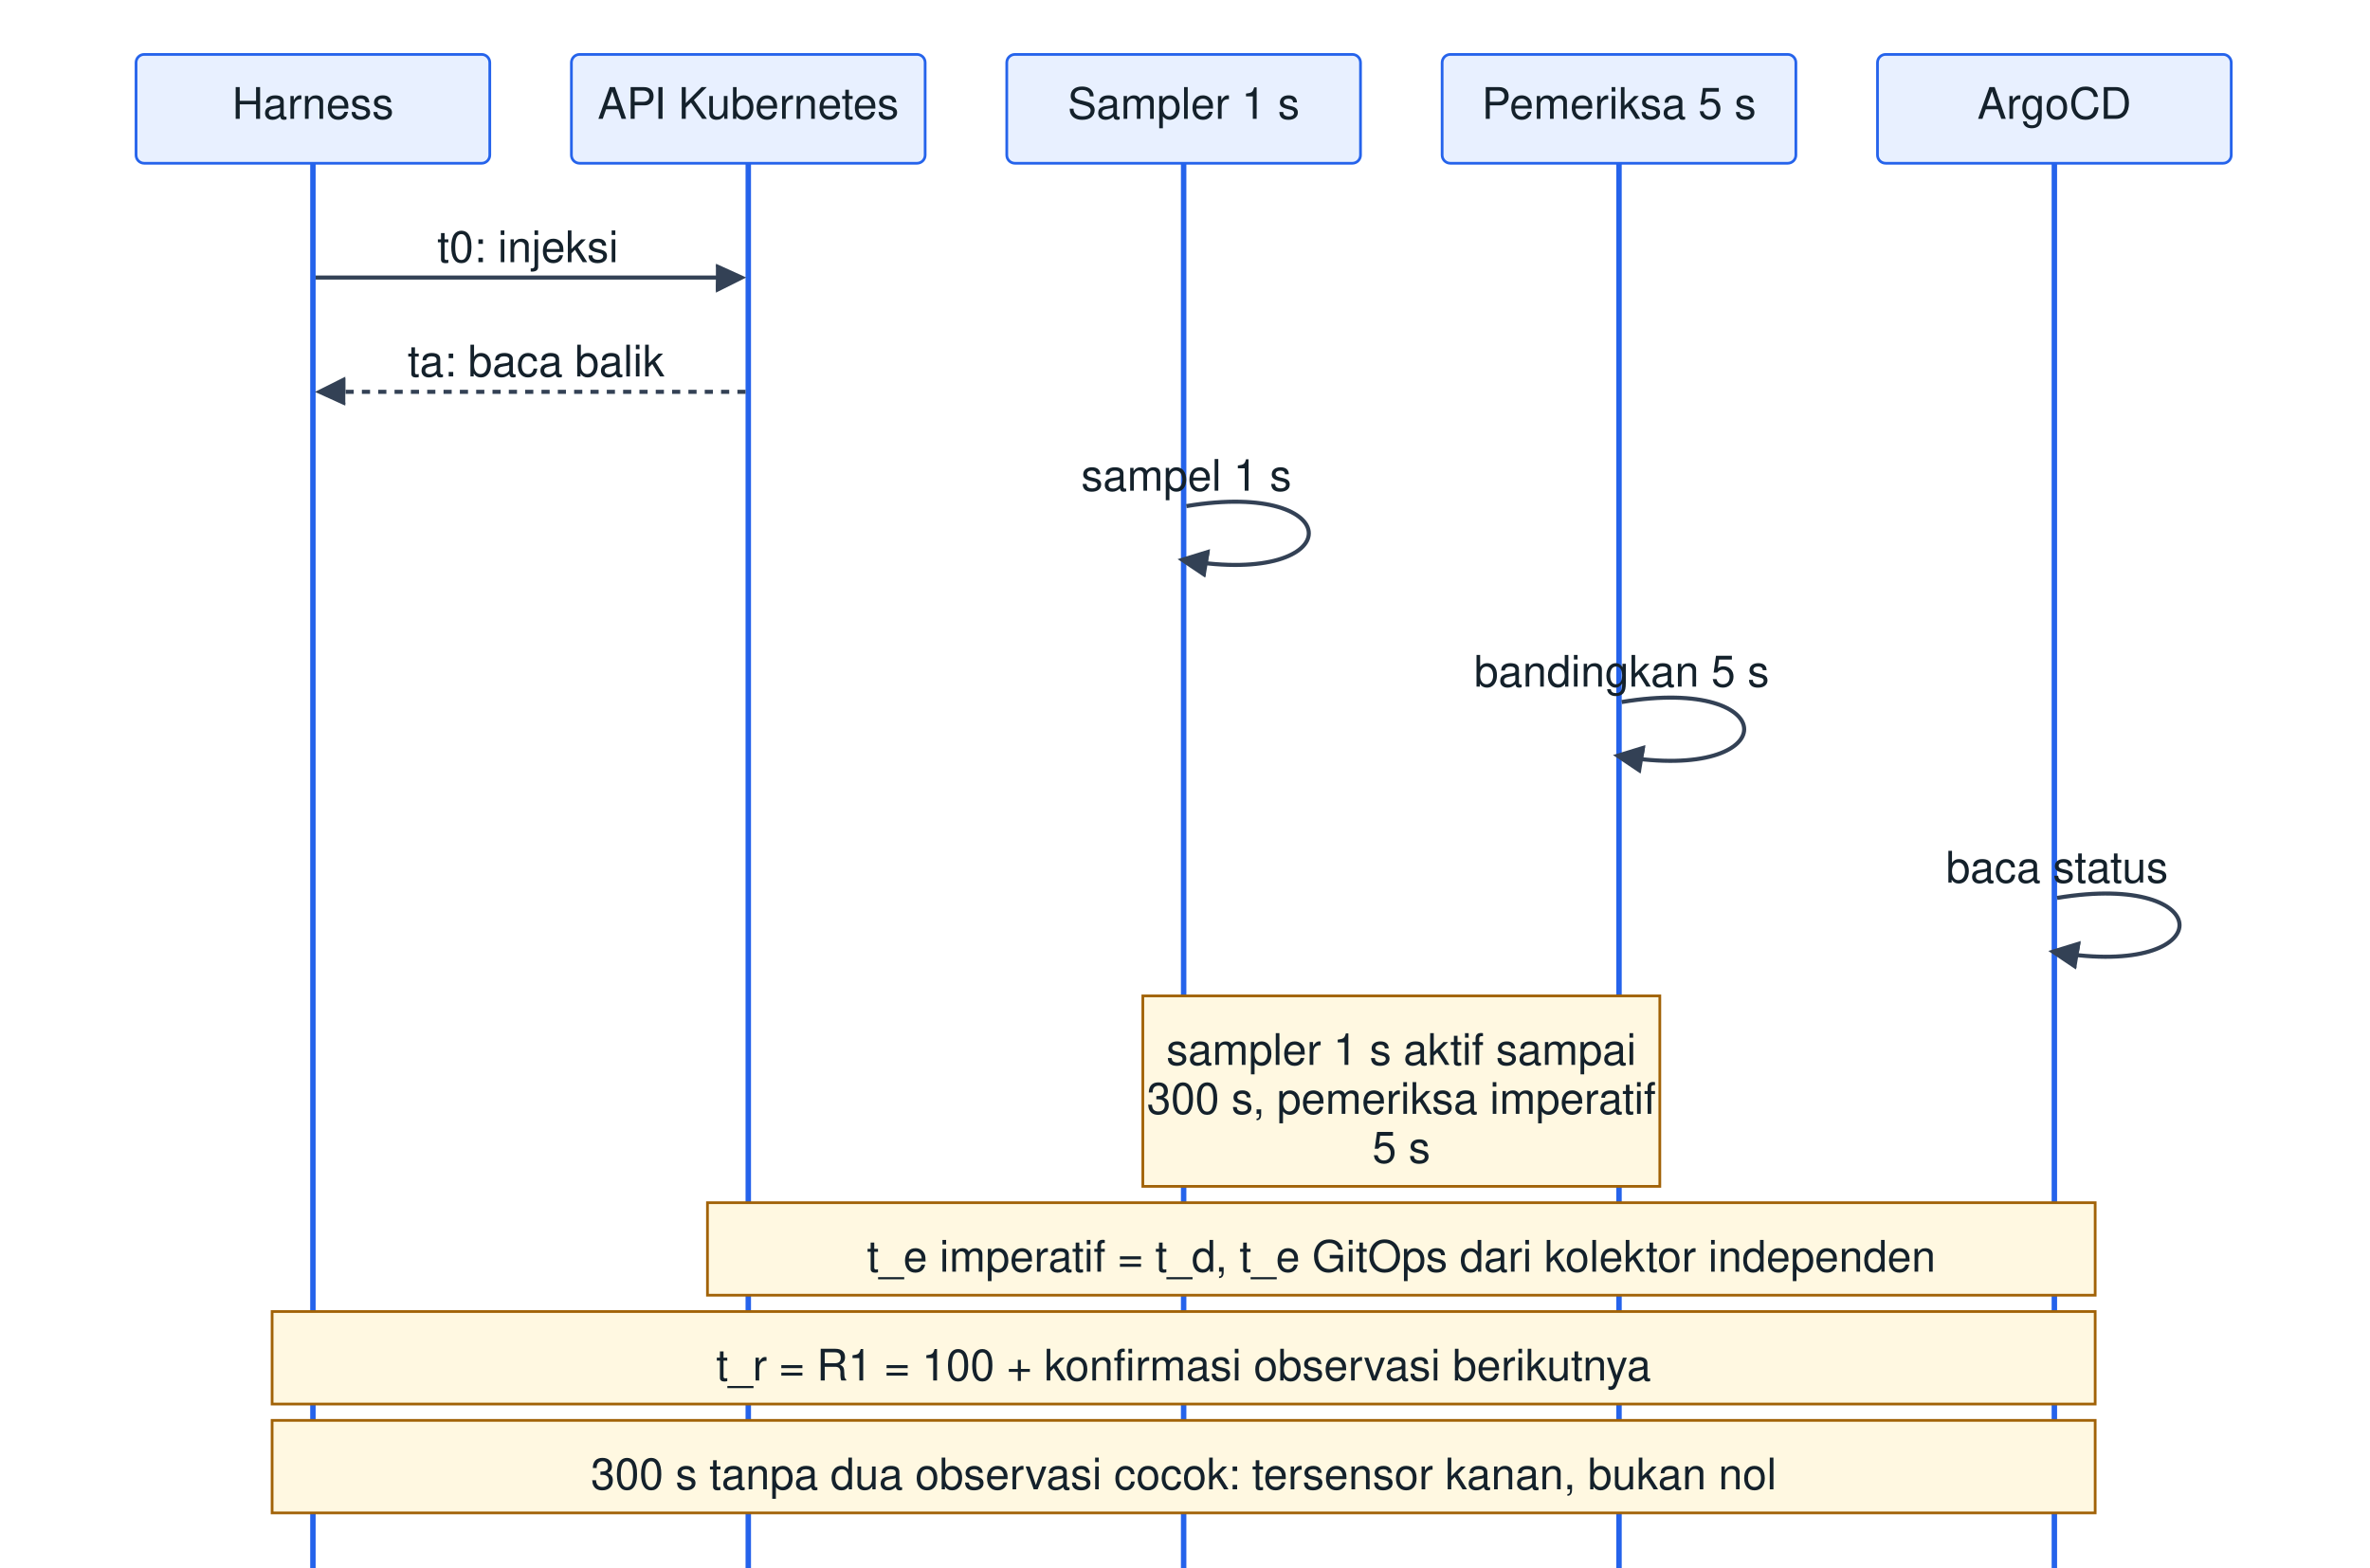
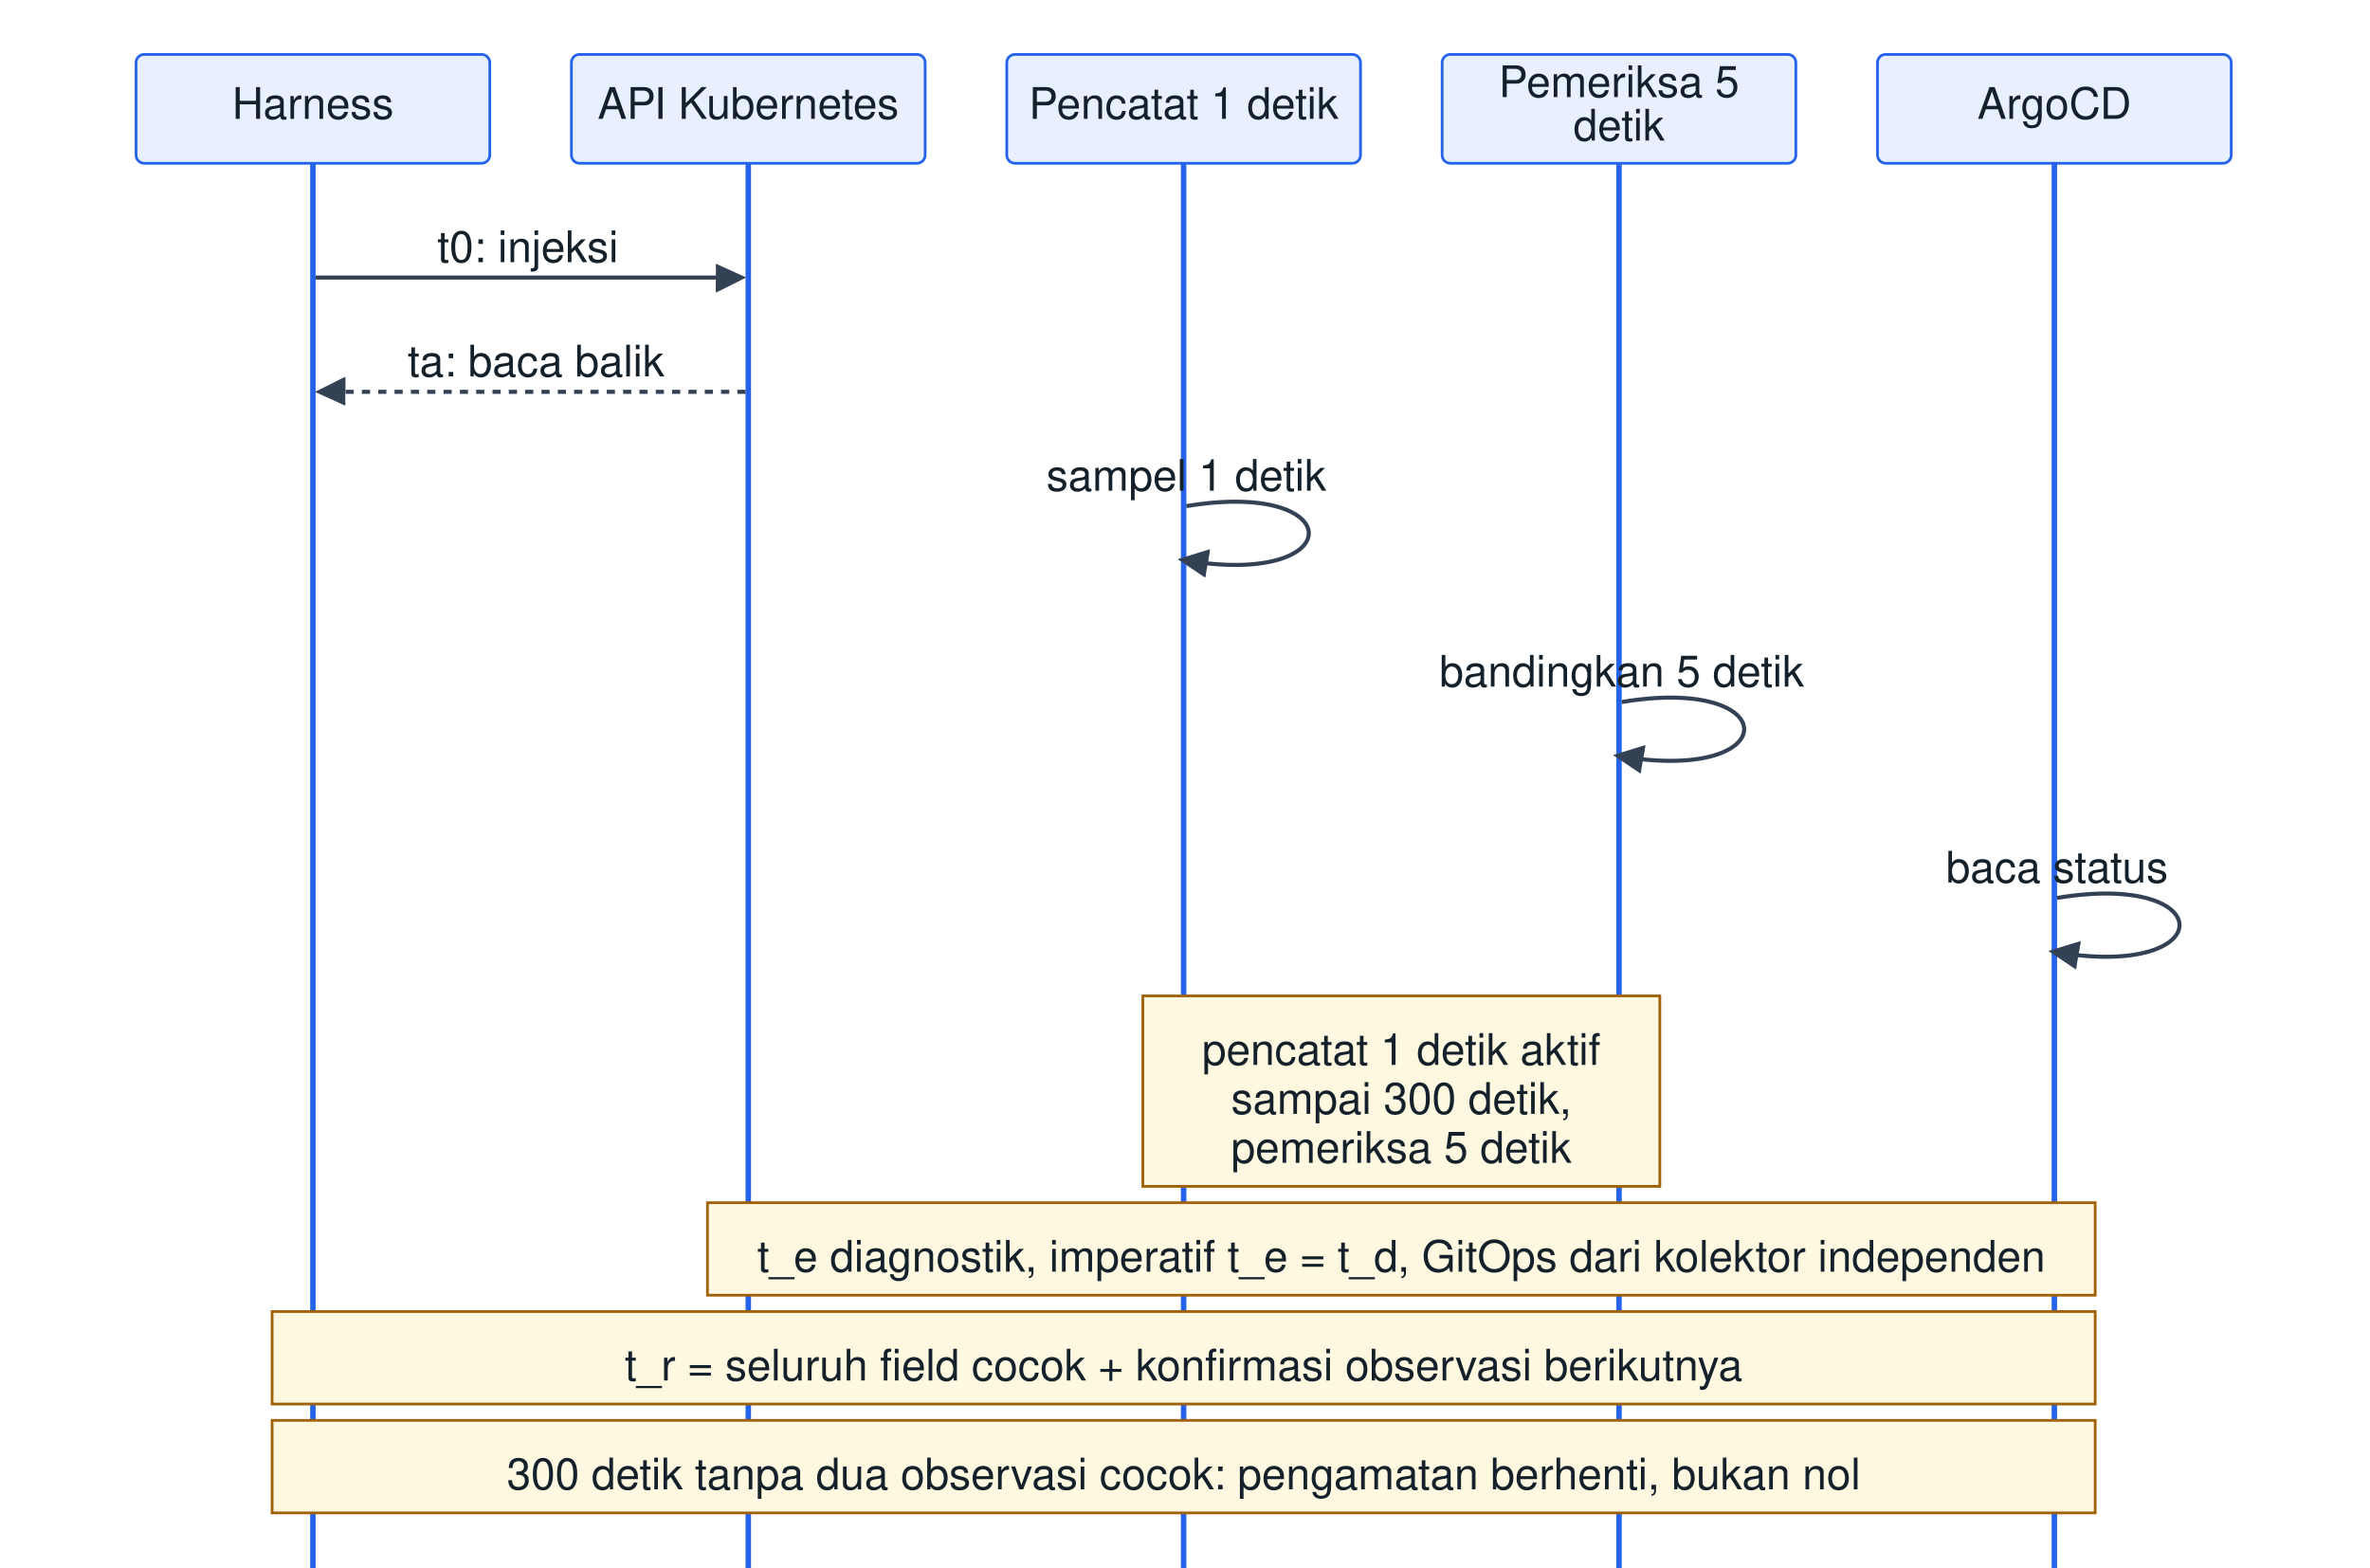
<svg xmlns="http://www.w3.org/2000/svg" id="my-svg" width="871" height="576" viewBox="-50 -20 871 576" role="graphics-document document" aria-roledescription="sequence" style="background-color: white;">
  <g>
    <line id="actor4" x1="705" y1="40" x2="705" y2="2000" class="actor-line 200" stroke-width="0.5px" stroke="#999" name="A" data-et="life-line" data-id="A" />
    <g id="root-4" data-et="participant" data-type="participant" data-id="A">
      <rect x="640" y="0" fill="#eaeaea" stroke="#666" width="130" height="40" name="A" rx="3" ry="3" class="actor actor-top" />
      <text x="705" y="20" dominant-baseline="central" alignment-baseline="central" class="actor actor-box" style="text-anchor: middle; font-size: 16px; font-weight: 400;">
        <tspan x="705" dy="0">ArgoCD</tspan>
      </text>
    </g>
  </g>
  <g>
    <line id="actor3" x1="545" y1="40" x2="545" y2="2000" class="actor-line 200" stroke-width="0.5px" stroke="#999" name="P" data-et="life-line" data-id="P" />
    <g id="root-3" data-et="participant" data-type="participant" data-id="P">
      <rect x="480" y="0" fill="#eaeaea" stroke="#666" width="130" height="40" name="P" rx="3" ry="3" class="actor actor-top" />
      <text x="545" y="20" dominant-baseline="central" alignment-baseline="central" class="actor actor-box" style="text-anchor: middle; font-size: 16px; font-weight: 400;">
-         <tspan x="545" dy="0">Pemeriksa 5 s</tspan>
+         <tspan x="545" dy="-8">Pemeriksa 5</tspan>
+       </text>
+       <text x="545" y="20" dominant-baseline="central" alignment-baseline="central" class="actor actor-box" style="text-anchor: middle; font-size: 16px; font-weight: 400;">
+         <tspan x="545" dy="8">detik</tspan>
      </text>
    </g>
  </g>
  <g>
    <line id="actor2" x1="385" y1="40" x2="385" y2="2000" class="actor-line 200" stroke-width="0.5px" stroke="#999" name="S" data-et="life-line" data-id="S" />
    <g id="root-2" data-et="participant" data-type="participant" data-id="S">
      <rect x="320" y="0" fill="#eaeaea" stroke="#666" width="130" height="40" name="S" rx="3" ry="3" class="actor actor-top" />
      <text x="385" y="20" dominant-baseline="central" alignment-baseline="central" class="actor actor-box" style="text-anchor: middle; font-size: 16px; font-weight: 400;">
-         <tspan x="385" dy="0">Sampler 1 s</tspan>
+         <tspan x="385" dy="0">Pencatat 1 detik</tspan>
      </text>
    </g>
  </g>
  <g>
    <line id="actor1" x1="225" y1="40" x2="225" y2="2000" class="actor-line 200" stroke-width="0.5px" stroke="#999" name="K" data-et="life-line" data-id="K" />
    <g id="root-1" data-et="participant" data-type="participant" data-id="K">
      <rect x="160" y="0" fill="#eaeaea" stroke="#666" width="130" height="40" name="K" rx="3" ry="3" class="actor actor-top" />
      <text x="225" y="20" dominant-baseline="central" alignment-baseline="central" class="actor actor-box" style="text-anchor: middle; font-size: 16px; font-weight: 400;">
        <tspan x="225" dy="0">API Kubernetes</tspan>
      </text>
    </g>
  </g>
  <g>
    <line id="actor0" x1="65" y1="40" x2="65" y2="2000" class="actor-line 200" stroke-width="0.5px" stroke="#999" name="H" data-et="life-line" data-id="H" />
    <g id="root-0" data-et="participant" data-type="participant" data-id="H">
      <rect x="0" y="0" fill="#eaeaea" stroke="#666" width="130" height="40" name="H" rx="3" ry="3" class="actor actor-top" />
      <text x="65" y="20" dominant-baseline="central" alignment-baseline="central" class="actor actor-box" style="text-anchor: middle; font-size: 16px; font-weight: 400;">
        <tspan x="65" dy="0">Harness</tspan>
      </text>
    </g>
  </g>
-   <style>#my-svg{font-family:Helvetica,Arial,sans-serif;font-size:16px;fill:#14212b;}@keyframes edge-animation-frame{from{stroke-dashoffset:0;}}@keyframes dash{to{stroke-dashoffset:0;}}#my-svg .edge-animation-slow{stroke-dasharray:9,5!important;stroke-dashoffset:900;animation:dash 50s linear infinite;stroke-linecap:round;}#my-svg .edge-animation-fast{stroke-dasharray:9,5!important;stroke-dashoffset:900;animation:dash 20s linear infinite;stroke-linecap:round;}#my-svg .error-icon{fill:hsl(33.333, 36%, 100%);}#my-svg .error-text{fill:rgb(0, 0, 0);stroke:rgb(0, 0, 0);}#my-svg .edge-thickness-normal{stroke-width:1px;}#my-svg .edge-thickness-thick{stroke-width:3.5px;}#my-svg .edge-pattern-solid{stroke-dasharray:0;}#my-svg .edge-thickness-invisible{stroke-width:0;fill:none;}#my-svg .edge-pattern-dashed{stroke-dasharray:3;}#my-svg .edge-pattern-dotted{stroke-dasharray:2;}#my-svg .marker{fill:#475569;stroke:#475569;}#my-svg .marker.cross{stroke:#475569;}#my-svg svg{font-family:Helvetica,Arial,sans-serif;font-size:16px;}#my-svg p{margin:0;}#my-svg .actor{stroke:#2563eb;fill:#e8f0ff;stroke-width:1;}#my-svg rect.actor.outer-path[data-look="neo"]{filter:drop-shadow( 1px 2px 2px rgba(185,185,185,1));}#my-svg rect.note[data-look="neo"]{stroke:#a16207;fill:#fff8e1;filter:drop-shadow( 1px 2px 2px rgba(185,185,185,1));}#my-svg text.actor&gt;tspan{fill:#14212b;stroke:none;}#my-svg .actor-line{stroke:#2563eb;}#my-svg .innerArc{stroke-width:1.5;stroke-dasharray:none;}#my-svg .messageLine0{stroke-width:1.5;stroke-dasharray:none;stroke:#334155;}#my-svg .messageLine1{stroke-width:1.5;stroke-dasharray:2,2;stroke:#334155;}#my-svg [id$="-arrowhead"] path{fill:#334155;stroke:#334155;}#my-svg .sequenceNumber{fill:#b8aa96;}#my-svg [id$="-sequencenumber"]{fill:#334155;}#my-svg [id$="-crosshead"] path{fill:#334155;stroke:#334155;}#my-svg .messageText{fill:#14212b;stroke:none;}#my-svg .labelBox{stroke:#94a3b8;fill:#eef2f7;filter:none;}#my-svg .labelText,#my-svg .labelText&gt;tspan{fill:#14212b;stroke:none;}#my-svg .loopText,#my-svg .loopText&gt;tspan{fill:#14212b;stroke:none;}#my-svg .sectionTitle,#my-svg .sectionTitle&gt;tspan{fill:#14212b;stroke:none;}#my-svg .loopLine{stroke-width:2px;stroke-dasharray:2,2;stroke:#94a3b8;fill:#94a3b8;}#my-svg .note{stroke:#a16207;fill:#fff8e1;}#my-svg .noteText,#my-svg .noteText&gt;tspan{fill:#14212b;stroke:none;}#my-svg .activation0{fill:#e8f0ff;stroke:#2563eb;}#my-svg .activation1{fill:#e8f0ff;stroke:#2563eb;}#my-svg .activation2{fill:#e8f0ff;stroke:#2563eb;}#my-svg .actorPopupMenu{position:absolute;}#my-svg .actorPopupMenuPanel{position:absolute;fill:#e8f0ff;box-shadow:0px 8px 16px 0px rgba(0,0,0,0.2);filter:drop-shadow(3px 5px 2px rgb(0 0 0 / 0.4));}#my-svg .actor-man circle,#my-svg line{fill:#e8f0ff;stroke-width:2px;}#my-svg g rect.rect{filter:drop-shadow( 1px 2px 2px rgba(185,185,185,1));stroke:#64748b;}#my-svg .node .neo-node{stroke:#64748b;}#my-svg [data-look="neo"].node rect,#my-svg [data-look="neo"].cluster rect,#my-svg [data-look="neo"].node polygon{stroke:url(#my-svg-gradient);filter:drop-shadow( 1px 2px 2px rgba(185,185,185,1));}#my-svg [data-look="neo"].swimlane.cluster rect{filter:none;}#my-svg [data-look="neo"].node path{stroke:url(#my-svg-gradient);stroke-width:1px;}#my-svg [data-look="neo"].node .outer-path{filter:drop-shadow( 1px 2px 2px rgba(185,185,185,1));}#my-svg [data-look="neo"].node .neo-line path{stroke:#64748b;filter:none;}#my-svg [data-look="neo"].node circle{stroke:url(#my-svg-gradient);filter:drop-shadow( 1px 2px 2px rgba(185,185,185,1));}#my-svg [data-look="neo"].node circle .state-start{fill:#000000;}#my-svg [data-look="neo"].icon-shape .icon{fill:url(#my-svg-gradient);filter:drop-shadow( 1px 2px 2px rgba(185,185,185,1));}#my-svg [data-look="neo"].icon-shape .icon-neo path{stroke:url(#my-svg-gradient);filter:drop-shadow( 1px 2px 2px rgba(185,185,185,1));}#my-svg :root{--mermaid-font-family:"trebuchet ms",verdana,arial,sans-serif;}</style>
+   <style>#my-svg{font-family:Helvetica,Arial,sans-serif;font-size:16px;fill:#14212b;}@keyframes edge-animation-frame{from{stroke-dashoffset:0;}}@keyframes dash{to{stroke-dashoffset:0;}}#my-svg .edge-animation-slow{stroke-dasharray:9,5!important;stroke-dashoffset:900;animation:dash 50s linear infinite;stroke-linecap:round;}#my-svg .edge-animation-fast{stroke-dasharray:9,5!important;stroke-dashoffset:900;animation:dash 20s linear infinite;stroke-linecap:round;}#my-svg .error-icon{fill:hsl(33.333, 36%, 100%);}#my-svg .error-text{fill:rgb(0, 0, 0);stroke:rgb(0, 0, 0);}#my-svg .edge-thickness-normal{stroke-width:1px;}#my-svg .edge-thickness-thick{stroke-width:3.5px;}#my-svg .edge-pattern-solid{stroke-dasharray:0;}#my-svg .edge-thickness-invisible{stroke-width:0;fill:none;}#my-svg .edge-pattern-dashed{stroke-dasharray:3;}#my-svg .edge-pattern-dotted{stroke-dasharray:2;}#my-svg .marker{fill:#475569;stroke:#475569;}#my-svg .marker.cross{stroke:#475569;}#my-svg svg{font-family:Helvetica,Arial,sans-serif;font-size:16px;}#my-svg p{margin:0;}#my-svg .actor{stroke:#2563eb;fill:#e8f0ff;stroke-width:1;}#my-svg rect.actor.outer-path[data-look="neo"]{filter:drop-shadow( 1px 2px 2px rgba(185,185,185,1));}#my-svg rect.note[data-look="neo"]{stroke:#a16207;fill:#fff8e1;filter:drop-shadow( 1px 2px 2px rgba(185,185,185,1));}#my-svg text.actor&gt;tspan{fill:#14212b;stroke:none;}#my-svg .actor-line{stroke:#2563eb;}#my-svg .innerArc{stroke-width:1.5;stroke-dasharray:none;}#my-svg .messageLine0{stroke-width:1.5;stroke-dasharray:none;stroke:#334155;}#my-svg .messageLine1{stroke-width:1.5;stroke-dasharray:2,2;stroke:#334155;}#my-svg [id$="-arrowhead"] path{fill:#334155;stroke:#334155;}#my-svg .sequenceNumber{fill:#b8aa96;}#my-svg [id$="-sequencenumber"]{fill:#334155;}#my-svg [id$="-crosshead"] path{fill:#334155;stroke:#334155;}#my-svg .messageText{fill:#14212b;stroke:none;}#my-svg .labelBox{stroke:#94a3b8;fill:#eef2f7;filter:none;}#my-svg .labelText,#my-svg .labelText&gt;tspan{fill:#14212b;stroke:none;}#my-svg .loopText,#my-svg .loopText&gt;tspan{fill:#14212b;stroke:none;}#my-svg .sectionTitle,#my-svg .sectionTitle&gt;tspan{fill:#14212b;stroke:none;}#my-svg .loopLine{stroke-width:2px;stroke-dasharray:2,2;stroke:#94a3b8;fill:#94a3b8;}#my-svg .note{stroke:#a16207;fill:#fff8e1;}#my-svg .noteText,#my-svg .noteText&gt;tspan{fill:#14212b;stroke:none;font-weight:normal;}#my-svg .activation0{fill:#e8f0ff;stroke:#2563eb;}#my-svg .activation1{fill:#e8f0ff;stroke:#2563eb;}#my-svg .activation2{fill:#e8f0ff;stroke:#2563eb;}#my-svg .actorPopupMenu{position:absolute;}#my-svg .actorPopupMenuPanel{position:absolute;fill:#e8f0ff;box-shadow:0px 8px 16px 0px rgba(0,0,0,0.2);filter:drop-shadow(3px 5px 2px rgb(0 0 0 / 0.4));}#my-svg .actor-man circle,#my-svg line{fill:#e8f0ff;stroke-width:2px;}#my-svg g rect.rect{filter:drop-shadow( 1px 2px 2px rgba(185,185,185,1));stroke:#64748b;}#my-svg .node .neo-node{stroke:#64748b;}#my-svg [data-look="neo"].node rect,#my-svg [data-look="neo"].cluster rect,#my-svg [data-look="neo"].node polygon{stroke:url(#my-svg-gradient);filter:drop-shadow( 1px 2px 2px rgba(185,185,185,1));}#my-svg [data-look="neo"].node path{stroke:url(#my-svg-gradient);stroke-width:1px;}#my-svg [data-look="neo"].node .outer-path{filter:drop-shadow( 1px 2px 2px rgba(185,185,185,1));}#my-svg [data-look="neo"].node .neo-line path{stroke:#64748b;filter:none;}#my-svg [data-look="neo"].node circle{stroke:url(#my-svg-gradient);filter:drop-shadow( 1px 2px 2px rgba(185,185,185,1));}#my-svg [data-look="neo"].node circle .state-start{fill:#000000;}#my-svg [data-look="neo"].icon-shape .icon{fill:url(#my-svg-gradient);filter:drop-shadow( 1px 2px 2px rgba(185,185,185,1));}#my-svg [data-look="neo"].icon-shape .icon-neo path{stroke:url(#my-svg-gradient);filter:drop-shadow( 1px 2px 2px rgba(185,185,185,1));}#my-svg :root{--mermaid-font-family:"trebuchet ms",verdana,arial,sans-serif;}</style>
  <g />
  <defs>
    <symbol id="my-svg-computer" width="24" height="24">
      <path transform="scale(.5)" d="M2 2v13h20v-13h-20zm18 11h-16v-9h16v9zm-10.228 6l.466-1h3.524l.467 1h-4.457zm14.228 3h-24l2-6h2.104l-1.33 4h18.45l-1.297-4h2.073l2 6zm-5-10h-14v-7h14v7z" />
    </symbol>
  </defs>
  <defs>
    <symbol id="my-svg-database" fill-rule="evenodd" clip-rule="evenodd">
      <path transform="scale(.5)" d="M12.258.001l.256.004.255.005.253.008.251.01.249.012.247.015.246.016.242.019.241.02.239.023.236.024.233.027.231.028.229.031.225.032.223.034.22.036.217.038.214.04.211.041.208.043.205.045.201.046.198.048.194.05.191.051.187.053.183.054.18.056.175.057.172.059.168.06.163.061.16.063.155.064.15.066.074.033.073.033.071.034.07.034.069.035.068.035.067.035.066.035.064.036.064.036.062.036.06.036.06.037.058.037.058.037.055.038.055.038.053.038.052.038.051.039.05.039.048.039.047.039.045.04.044.04.043.04.041.04.04.041.039.041.037.041.036.041.034.041.033.042.032.042.03.042.029.042.027.042.026.043.024.043.023.043.021.043.02.043.018.044.017.043.015.044.013.044.012.044.011.045.009.044.007.045.006.045.004.045.002.045.001.045v17l-.001.045-.002.045-.004.045-.006.045-.007.045-.009.044-.011.045-.012.044-.013.044-.015.044-.017.043-.018.044-.02.043-.021.043-.023.043-.024.043-.026.043-.027.042-.029.042-.03.042-.032.042-.033.042-.034.041-.036.041-.037.041-.039.041-.04.041-.041.04-.043.04-.044.04-.045.04-.047.039-.048.039-.05.039-.051.039-.052.038-.053.038-.055.038-.055.038-.058.037-.058.037-.06.037-.06.036-.062.036-.064.036-.064.036-.066.035-.067.035-.068.035-.069.035-.07.034-.071.034-.073.033-.074.033-.15.066-.155.064-.16.063-.163.061-.168.06-.172.059-.175.057-.18.056-.183.054-.187.053-.191.051-.194.05-.198.048-.201.046-.205.045-.208.043-.211.041-.214.04-.217.038-.22.036-.223.034-.225.032-.229.031-.231.028-.233.027-.236.024-.239.023-.241.02-.242.019-.246.016-.247.015-.249.012-.251.01-.253.008-.255.005-.256.004-.258.001-.258-.001-.256-.004-.255-.005-.253-.008-.251-.01-.249-.012-.247-.015-.245-.016-.243-.019-.241-.02-.238-.023-.236-.024-.234-.027-.231-.028-.228-.031-.226-.032-.223-.034-.22-.036-.217-.038-.214-.04-.211-.041-.208-.043-.204-.045-.201-.046-.198-.048-.195-.05-.19-.051-.187-.053-.184-.054-.179-.056-.176-.057-.172-.059-.167-.06-.164-.061-.159-.063-.155-.064-.151-.066-.074-.033-.072-.033-.072-.034-.07-.034-.069-.035-.068-.035-.067-.035-.066-.035-.064-.036-.063-.036-.062-.036-.061-.036-.06-.037-.058-.037-.057-.037-.056-.038-.055-.038-.053-.038-.052-.038-.051-.039-.049-.039-.049-.039-.046-.039-.046-.04-.044-.04-.043-.04-.041-.04-.04-.041-.039-.041-.037-.041-.036-.041-.034-.041-.033-.042-.032-.042-.03-.042-.029-.042-.027-.042-.026-.043-.024-.043-.023-.043-.021-.043-.02-.043-.018-.044-.017-.043-.015-.044-.013-.044-.012-.044-.011-.045-.009-.044-.007-.045-.006-.045-.004-.045-.002-.045-.001-.045v-17l.001-.045.002-.045.004-.045.006-.045.007-.045.009-.044.011-.045.012-.044.013-.044.015-.044.017-.043.018-.044.02-.043.021-.043.023-.043.024-.043.026-.043.027-.042.029-.042.03-.042.032-.042.033-.042.034-.041.036-.041.037-.041.039-.041.04-.041.041-.04.043-.04.044-.04.046-.04.046-.039.049-.039.049-.039.051-.039.052-.038.053-.038.055-.038.056-.038.057-.037.058-.037.06-.037.061-.036.062-.036.063-.036.064-.036.066-.035.067-.035.068-.035.069-.035.07-.034.072-.034.072-.033.074-.033.151-.066.155-.064.159-.063.164-.061.167-.06.172-.059.176-.057.179-.056.184-.054.187-.053.19-.051.195-.05.198-.048.201-.046.204-.045.208-.043.211-.041.214-.04.217-.038.22-.036.223-.034.226-.032.228-.031.231-.028.234-.027.236-.024.238-.023.241-.02.243-.019.245-.016.247-.015.249-.012.251-.01.253-.008.255-.005.256-.004.258-.001.258.001zm-9.258 20.499v.01l.001.021.003.021.004.022.005.021.006.022.007.022.009.023.01.022.011.023.012.023.013.023.015.023.016.024.017.023.018.024.019.024.021.024.022.025.023.024.024.025.052.049.056.05.061.051.066.051.07.051.075.051.079.052.084.052.088.052.092.052.097.052.102.051.105.052.11.052.114.051.119.051.123.051.127.05.131.05.135.05.139.048.144.049.147.047.152.047.155.047.16.045.163.045.167.043.171.043.176.041.178.041.183.039.187.039.19.037.194.035.197.035.202.033.204.031.209.03.212.029.216.027.219.025.222.024.226.021.23.02.233.018.236.016.24.015.243.012.246.01.249.008.253.005.256.004.259.001.26-.001.257-.004.254-.005.25-.008.247-.011.244-.012.241-.014.237-.016.233-.018.231-.021.226-.021.224-.024.22-.026.216-.027.212-.028.21-.031.205-.031.202-.034.198-.034.194-.036.191-.037.187-.039.183-.04.179-.04.175-.042.172-.043.168-.044.163-.045.16-.046.155-.046.152-.047.148-.048.143-.049.139-.049.136-.05.131-.05.126-.05.123-.051.118-.052.114-.051.11-.052.106-.052.101-.052.096-.052.092-.052.088-.053.083-.051.079-.052.074-.052.07-.051.065-.051.06-.051.056-.05.051-.05.023-.024.023-.025.021-.024.02-.024.019-.024.018-.024.017-.024.015-.023.014-.024.013-.023.012-.023.01-.023.01-.022.008-.022.006-.022.006-.022.004-.022.004-.021.001-.021.001-.021v-4.127l-.077.055-.08.053-.083.054-.085.053-.087.052-.09.052-.093.051-.095.05-.097.05-.1.049-.102.049-.105.048-.106.047-.109.047-.111.046-.114.045-.115.045-.118.044-.12.043-.122.042-.124.042-.126.041-.128.04-.13.04-.132.038-.134.038-.135.037-.138.037-.139.035-.142.035-.143.034-.144.033-.147.032-.148.031-.15.03-.151.03-.153.029-.154.027-.156.027-.158.026-.159.025-.161.024-.162.023-.163.022-.165.021-.166.02-.167.019-.169.018-.169.017-.171.016-.173.015-.173.014-.175.013-.175.012-.177.011-.178.01-.179.008-.179.008-.181.006-.182.005-.182.004-.184.003-.184.002h-.37l-.184-.002-.184-.003-.182-.004-.182-.005-.181-.006-.179-.008-.179-.008-.178-.01-.176-.011-.176-.012-.175-.013-.173-.014-.172-.015-.171-.016-.17-.017-.169-.018-.167-.019-.166-.02-.165-.021-.163-.022-.162-.023-.161-.024-.159-.025-.157-.026-.156-.027-.155-.027-.153-.029-.151-.03-.15-.03-.148-.031-.146-.032-.145-.033-.143-.034-.141-.035-.14-.035-.137-.037-.136-.037-.134-.038-.132-.038-.13-.04-.128-.04-.126-.041-.124-.042-.122-.042-.12-.044-.117-.043-.116-.045-.113-.045-.112-.046-.109-.047-.106-.047-.105-.048-.102-.049-.1-.049-.097-.05-.095-.05-.093-.052-.09-.051-.087-.052-.085-.053-.083-.054-.08-.054-.077-.054v4.127zm0-5.654v.011l.001.021.003.021.004.021.005.022.006.022.007.022.009.022.01.022.011.023.012.023.013.023.015.024.016.023.017.024.018.024.019.024.021.024.022.024.023.025.024.024.052.05.056.05.061.05.066.051.07.051.075.052.079.051.084.052.088.052.092.052.097.052.102.052.105.052.11.051.114.051.119.052.123.05.127.051.131.05.135.049.139.049.144.048.147.048.152.047.155.046.16.045.163.045.167.044.171.042.176.042.178.04.183.04.187.038.19.037.194.036.197.034.202.033.204.032.209.03.212.028.216.027.219.025.222.024.226.022.23.02.233.018.236.016.24.014.243.012.246.01.249.008.253.006.256.003.259.001.26-.001.257-.003.254-.006.25-.008.247-.01.244-.012.241-.015.237-.016.233-.018.231-.02.226-.022.224-.024.22-.025.216-.027.212-.029.21-.03.205-.032.202-.033.198-.035.194-.036.191-.037.187-.039.183-.039.179-.041.175-.042.172-.043.168-.044.163-.045.16-.045.155-.047.152-.047.148-.048.143-.048.139-.05.136-.049.131-.05.126-.051.123-.051.118-.051.114-.052.11-.052.106-.052.101-.052.096-.052.092-.052.088-.052.083-.052.079-.052.074-.051.07-.052.065-.051.06-.05.056-.051.051-.049.023-.025.023-.024.021-.025.02-.024.019-.024.018-.024.017-.024.015-.023.014-.023.013-.024.012-.022.01-.023.01-.023.008-.022.006-.022.006-.022.004-.021.004-.022.001-.021.001-.021v-4.139l-.077.054-.08.054-.083.054-.085.052-.087.053-.09.051-.093.051-.095.051-.097.05-.1.049-.102.049-.105.048-.106.047-.109.047-.111.046-.114.045-.115.044-.118.044-.12.044-.122.042-.124.042-.126.041-.128.04-.13.039-.132.039-.134.038-.135.037-.138.036-.139.036-.142.035-.143.033-.144.033-.147.033-.148.031-.15.03-.151.03-.153.028-.154.028-.156.027-.158.026-.159.025-.161.024-.162.023-.163.022-.165.021-.166.02-.167.019-.169.018-.169.017-.171.016-.173.015-.173.014-.175.013-.175.012-.177.011-.178.009-.179.009-.179.007-.181.007-.182.005-.182.004-.184.003-.184.002h-.37l-.184-.002-.184-.003-.182-.004-.182-.005-.181-.007-.179-.007-.179-.009-.178-.009-.176-.011-.176-.012-.175-.013-.173-.014-.172-.015-.171-.016-.17-.017-.169-.018-.167-.019-.166-.02-.165-.021-.163-.022-.162-.023-.161-.024-.159-.025-.157-.026-.156-.027-.155-.028-.153-.028-.151-.03-.15-.03-.148-.031-.146-.033-.145-.033-.143-.033-.141-.035-.14-.036-.137-.036-.136-.037-.134-.038-.132-.039-.13-.039-.128-.04-.126-.041-.124-.042-.122-.043-.12-.043-.117-.044-.116-.044-.113-.046-.112-.046-.109-.046-.106-.047-.105-.048-.102-.049-.1-.049-.097-.05-.095-.051-.093-.051-.09-.051-.087-.053-.085-.052-.083-.054-.08-.054-.077-.054v4.139zm0-5.666v.011l.001.02.003.022.004.021.005.022.006.021.007.022.009.023.01.022.011.023.012.023.013.023.015.023.016.024.017.024.018.023.019.024.021.025.022.024.023.024.024.025.052.05.056.05.061.05.066.051.07.051.075.052.079.051.084.052.088.052.092.052.097.052.102.052.105.051.11.052.114.051.119.051.123.051.127.05.131.05.135.05.139.049.144.048.147.048.152.047.155.046.16.045.163.045.167.043.171.043.176.042.178.04.183.04.187.038.19.037.194.036.197.034.202.033.204.032.209.03.212.028.216.027.219.025.222.024.226.021.23.02.233.018.236.017.24.014.243.012.246.01.249.008.253.006.256.003.259.001.26-.001.257-.003.254-.006.25-.008.247-.01.244-.013.241-.014.237-.016.233-.018.231-.02.226-.022.224-.024.22-.025.216-.027.212-.029.21-.03.205-.032.202-.033.198-.035.194-.036.191-.037.187-.039.183-.039.179-.041.175-.042.172-.043.168-.044.163-.045.16-.045.155-.047.152-.047.148-.048.143-.049.139-.049.136-.049.131-.051.126-.05.123-.051.118-.052.114-.051.11-.052.106-.052.101-.052.096-.052.092-.052.088-.052.083-.052.079-.052.074-.052.07-.051.065-.051.06-.051.056-.05.051-.049.023-.025.023-.025.021-.024.02-.024.019-.024.018-.024.017-.024.015-.023.014-.024.013-.023.012-.023.01-.022.01-.023.008-.022.006-.022.006-.022.004-.022.004-.021.001-.021.001-.021v-4.153l-.077.054-.08.054-.083.053-.085.053-.087.053-.09.051-.093.051-.095.051-.097.05-.1.049-.102.048-.105.048-.106.048-.109.046-.111.046-.114.046-.115.044-.118.044-.12.043-.122.043-.124.042-.126.041-.128.04-.13.039-.132.039-.134.038-.135.037-.138.036-.139.036-.142.034-.143.034-.144.033-.147.032-.148.032-.15.03-.151.03-.153.028-.154.028-.156.027-.158.026-.159.024-.161.024-.162.023-.163.023-.165.021-.166.02-.167.019-.169.018-.169.017-.171.016-.173.015-.173.014-.175.013-.175.012-.177.01-.178.01-.179.009-.179.007-.181.006-.182.006-.182.004-.184.003-.184.001-.185.001-.185-.001-.184-.001-.184-.003-.182-.004-.182-.006-.181-.006-.179-.007-.179-.009-.178-.01-.176-.01-.176-.012-.175-.013-.173-.014-.172-.015-.171-.016-.17-.017-.169-.018-.167-.019-.166-.02-.165-.021-.163-.023-.162-.023-.161-.024-.159-.024-.157-.026-.156-.027-.155-.028-.153-.028-.151-.03-.15-.03-.148-.032-.146-.032-.145-.033-.143-.034-.141-.034-.14-.036-.137-.036-.136-.037-.134-.038-.132-.039-.13-.039-.128-.041-.126-.041-.124-.041-.122-.043-.12-.043-.117-.044-.116-.044-.113-.046-.112-.046-.109-.046-.106-.048-.105-.048-.102-.048-.1-.05-.097-.049-.095-.051-.093-.051-.09-.052-.087-.052-.085-.053-.083-.053-.08-.054-.077-.054v4.153zm8.74-8.179l-.257.004-.254.005-.25.008-.247.011-.244.012-.241.014-.237.016-.233.018-.231.021-.226.022-.224.023-.22.026-.216.027-.212.028-.21.031-.205.032-.202.033-.198.034-.194.036-.191.038-.187.038-.183.04-.179.041-.175.042-.172.043-.168.043-.163.045-.16.046-.155.046-.152.048-.148.048-.143.048-.139.049-.136.05-.131.05-.126.051-.123.051-.118.051-.114.052-.11.052-.106.052-.101.052-.096.052-.092.052-.088.052-.083.052-.079.052-.074.051-.07.052-.065.051-.06.05-.056.05-.051.05-.023.025-.023.024-.021.024-.02.025-.019.024-.018.024-.017.023-.015.024-.014.023-.013.023-.012.023-.01.023-.01.022-.008.022-.006.023-.006.021-.004.022-.004.021-.001.021-.001.021.001.021.001.021.004.021.004.022.006.021.006.023.008.022.01.022.01.023.012.023.013.023.014.023.015.024.017.023.018.024.019.024.02.025.021.024.023.024.023.025.051.05.056.05.06.05.065.051.07.052.074.051.079.052.083.052.088.052.092.052.096.052.101.052.106.052.11.052.114.052.118.051.123.051.126.051.131.05.136.05.139.049.143.048.148.048.152.048.155.046.16.046.163.045.168.043.172.043.175.042.179.041.183.04.187.038.191.038.194.036.198.034.202.033.205.032.21.031.212.028.216.027.22.026.224.023.226.022.231.021.233.018.237.016.241.014.244.012.247.011.25.008.254.005.257.004.26.001.26-.001.257-.004.254-.005.25-.008.247-.011.244-.012.241-.014.237-.016.233-.018.231-.021.226-.022.224-.023.22-.026.216-.027.212-.028.21-.031.205-.032.202-.033.198-.034.194-.036.191-.038.187-.038.183-.04.179-.041.175-.042.172-.043.168-.043.163-.045.16-.046.155-.046.152-.048.148-.048.143-.048.139-.049.136-.05.131-.05.126-.051.123-.051.118-.051.114-.052.11-.052.106-.052.101-.052.096-.052.092-.052.088-.052.083-.052.079-.052.074-.051.07-.052.065-.051.06-.05.056-.05.051-.05.023-.025.023-.024.021-.024.02-.025.019-.024.018-.024.017-.023.015-.024.014-.023.013-.023.012-.023.01-.023.01-.022.008-.022.006-.023.006-.021.004-.022.004-.021.001-.021.001-.021-.001-.021-.001-.021-.004-.021-.004-.022-.006-.021-.006-.023-.008-.022-.01-.022-.01-.023-.012-.023-.013-.023-.014-.023-.015-.024-.017-.023-.018-.024-.019-.024-.02-.025-.021-.024-.023-.024-.023-.025-.051-.05-.056-.05-.06-.05-.065-.051-.07-.052-.074-.051-.079-.052-.083-.052-.088-.052-.092-.052-.096-.052-.101-.052-.106-.052-.11-.052-.114-.052-.118-.051-.123-.051-.126-.051-.131-.05-.136-.05-.139-.049-.143-.048-.148-.048-.152-.048-.155-.046-.16-.046-.163-.045-.168-.043-.172-.043-.175-.042-.179-.041-.183-.04-.187-.038-.191-.038-.194-.036-.198-.034-.202-.033-.205-.032-.21-.031-.212-.028-.216-.027-.22-.026-.224-.023-.226-.022-.231-.021-.233-.018-.237-.016-.241-.014-.244-.012-.247-.011-.25-.008-.254-.005-.257-.004-.26-.001-.26.001z" />
    </symbol>
  </defs>
  <defs>
    <symbol id="my-svg-clock" width="24" height="24">
      <path transform="scale(.5)" d="M12 2c5.514 0 10 4.486 10 10s-4.486 10-10 10-10-4.486-10-10 4.486-10 10-10zm0-2c-6.627 0-12 5.373-12 12s5.373 12 12 12 12-5.373 12-12-5.373-12-12-12zm5.848 12.459c.202.038.202.333.001.372-1.907.361-6.045 1.111-6.547 1.111-.719 0-1.301-.582-1.301-1.301 0-.512.77-5.447 1.125-7.445.034-.192.312-.181.343.014l.985 6.238 5.394 1.011z" />
    </symbol>
  </defs>
  <defs>
    <marker id="my-svg-arrowhead" refX="7.9" refY="5" markerUnits="userSpaceOnUse" markerWidth="12" markerHeight="12" orient="auto-start-reverse">
      <path d="M -1 0 L 10 5 L 0 10 z" />
    </marker>
  </defs>
  <defs>
    <marker id="my-svg-crosshead" markerWidth="15" markerHeight="8" orient="auto" refX="4" refY="4.5">
      <path fill="none" stroke="#000000" stroke-width="1pt" d="M 1,2 L 6,7 M 6,2 L 1,7" style="stroke-dasharray: 0, 0;" />
    </marker>
  </defs>
  <defs>
    <marker id="my-svg-filled-head" refX="15.5" refY="7" markerWidth="20" markerHeight="28" orient="auto">
      <path d="M 18,7 L9,13 L14,7 L9,1 Z" />
    </marker>
  </defs>
  <defs>
    <marker id="my-svg-sequencenumber" refX="15" refY="15" markerWidth="60" markerHeight="40" orient="auto">
      <circle cx="15" cy="15" r="6" />
    </marker>
  </defs>
  <defs>
    <marker id="my-svg-solidTopArrowHead" refX="7.9" refY="7.25" markerUnits="userSpaceOnUse" markerWidth="12" markerHeight="12" orient="auto-start-reverse">
      <path d="M 0 0 L 10 8 L 0 8 z" />
    </marker>
  </defs>
  <defs>
    <marker id="my-svg-solidBottomArrowHead" refX="7.9" refY="0.75" markerUnits="userSpaceOnUse" markerWidth="12" markerHeight="12" orient="auto-start-reverse">
      <path d="M 0 0 L 10 0 L 0 8 z" />
    </marker>
  </defs>
  <defs>
    <marker id="my-svg-stickTopArrowHead" refX="7.5" refY="7" markerUnits="userSpaceOnUse" markerWidth="12" markerHeight="12" orient="auto-start-reverse">
      <path d="M 0 0 L 7 7" stroke="black" stroke-width="1.5" fill="none" />
    </marker>
  </defs>
  <defs>
    <marker id="my-svg-stickBottomArrowHead" refX="7.5" refY="0" markerUnits="userSpaceOnUse" markerWidth="12" markerHeight="12" orient="auto-start-reverse">
      <path d="M 0 7 L 7 0" stroke="black" stroke-width="1.5" fill="none" />
    </marker>
  </defs>
  <g data-et="note" data-id="i5">
    <rect x="370" y="346" fill="#EDF2AE" stroke="#666" width="190" height="70" class="note" />
    <text x="465" y="350" text-anchor="middle" dominant-baseline="middle" alignment-baseline="middle" class="noteText" dy="1em" style="font-size: 16px; font-weight: 400;">
-       <tspan x="465">sampler 1 s aktif sampai</tspan>
+       <tspan x="465">pencatat 1 detik aktif</tspan>
    </text>
    <text x="465" y="368" text-anchor="middle" dominant-baseline="middle" alignment-baseline="middle" class="noteText" dy="1em" style="font-size: 16px; font-weight: 400;">
-       <tspan x="465">300 s, pemeriksa imperatif</tspan>
+       <tspan x="465">sampai 300 detik,</tspan>
    </text>
    <text x="465" y="386" text-anchor="middle" dominant-baseline="middle" alignment-baseline="middle" class="noteText" dy="1em" style="font-size: 16px; font-weight: 400;">
-       <tspan x="465">5 s</tspan>
+       <tspan x="465">pemeriksa 5 detik</tspan>
    </text>
  </g>
  <g data-et="note" data-id="i6">
    <rect x="210" y="422" fill="#EDF2AE" stroke="#666" width="510" height="34" class="note" />
    <text x="465" y="426" text-anchor="middle" dominant-baseline="middle" alignment-baseline="middle" class="noteText" dy="1em" style="font-size: 16px; font-weight: 400;">
-       <tspan x="465">t_e imperatif = t_d, t_e GitOps dari kolektor independen</tspan>
+       <tspan x="465">t_e diagnostik, imperatif t_e = t_d, GitOps dari kolektor independen</tspan>
    </text>
  </g>
  <g data-et="note" data-id="i7">
    <rect x="50" y="462" fill="#EDF2AE" stroke="#666" width="670" height="34" class="note" />
    <text x="385" y="466" text-anchor="middle" dominant-baseline="middle" alignment-baseline="middle" class="noteText" dy="1em" style="font-size: 16px; font-weight: 400;">
-       <tspan x="385">t_r = R1 = 100 + konfirmasi observasi berikutnya</tspan>
+       <tspan x="385">t_r = seluruh field cocok + konfirmasi observasi berikutnya</tspan>
    </text>
  </g>
  <g data-et="note" data-id="i8">
    <rect x="50" y="502" fill="#EDF2AE" stroke="#666" width="670" height="34" class="note" />
    <text x="385" y="506" text-anchor="middle" dominant-baseline="middle" alignment-baseline="middle" class="noteText" dy="1em" style="font-size: 16px; font-weight: 400;">
-       <tspan x="385">300 s tanpa dua observasi cocok: tersensor kanan, bukan nol</tspan>
+       <tspan x="385">300 detik tanpa dua observasi cocok: pengamatan berhenti, bukan nol</tspan>
    </text>
  </g>
  <text x="144" y="55" text-anchor="middle" dominant-baseline="middle" alignment-baseline="middle" class="messageText" dy="1em" style="font-size: 16px; font-weight: 400;">t0: injeksi</text>
  <line x1="66" y1="82" x2="221" y2="82" class="messageLine0" data-et="message" data-id="i0" data-from="H" data-to="K" stroke-width="2" stroke="none" marker-end="url(#my-svg-arrowhead)" style="fill: none;" />
  <text x="147" y="97" text-anchor="middle" dominant-baseline="middle" alignment-baseline="middle" class="messageText" dy="1em" style="font-size: 16px; font-weight: 400;">ta: baca balik</text>
  <line x1="224" y1="124" x2="69" y2="124" class="messageLine1" data-et="message" data-id="i1" data-from="K" data-to="H" stroke-width="2" stroke="none" marker-end="url(#my-svg-arrowhead)" style="stroke-dasharray: 3, 3; fill: none;" />
-   <text x="386" y="139" text-anchor="middle" dominant-baseline="middle" alignment-baseline="middle" class="messageText" dy="1em" style="font-size: 16px; font-weight: 400;">sampel 1 s</text>
+   <text x="386" y="139" text-anchor="middle" dominant-baseline="middle" alignment-baseline="middle" class="messageText" dy="1em" style="font-size: 16px; font-weight: 400;">sampel 1 detik</text>
  <path d="M 386,166 C 446,156 446,196 386,186" class="messageLine0" data-et="message" data-id="i2" data-from="S" data-to="S" stroke-width="2" stroke="none" marker-end="url(#my-svg-arrowhead)" style="fill: none;" />
-   <text x="546" y="211" text-anchor="middle" dominant-baseline="middle" alignment-baseline="middle" class="messageText" dy="1em" style="font-size: 16px; font-weight: 400;">bandingkan 5 s</text>
+   <text x="546" y="211" text-anchor="middle" dominant-baseline="middle" alignment-baseline="middle" class="messageText" dy="1em" style="font-size: 16px; font-weight: 400;">bandingkan 5 detik</text>
  <path d="M 546,238 C 606,228 606,268 546,258" class="messageLine0" data-et="message" data-id="i3" data-from="P" data-to="P" stroke-width="2" stroke="none" marker-end="url(#my-svg-arrowhead)" style="fill: none;" />
  <text x="706" y="283" text-anchor="middle" dominant-baseline="middle" alignment-baseline="middle" class="messageText" dy="1em" style="font-size: 16px; font-weight: 400;">baca status</text>
  <path d="M 706,310 C 766,300 766,340 706,330" class="messageLine0" data-et="message" data-id="i4" data-from="A" data-to="A" stroke-width="2" stroke="none" marker-end="url(#my-svg-arrowhead)" style="fill: none;" />
</svg>
